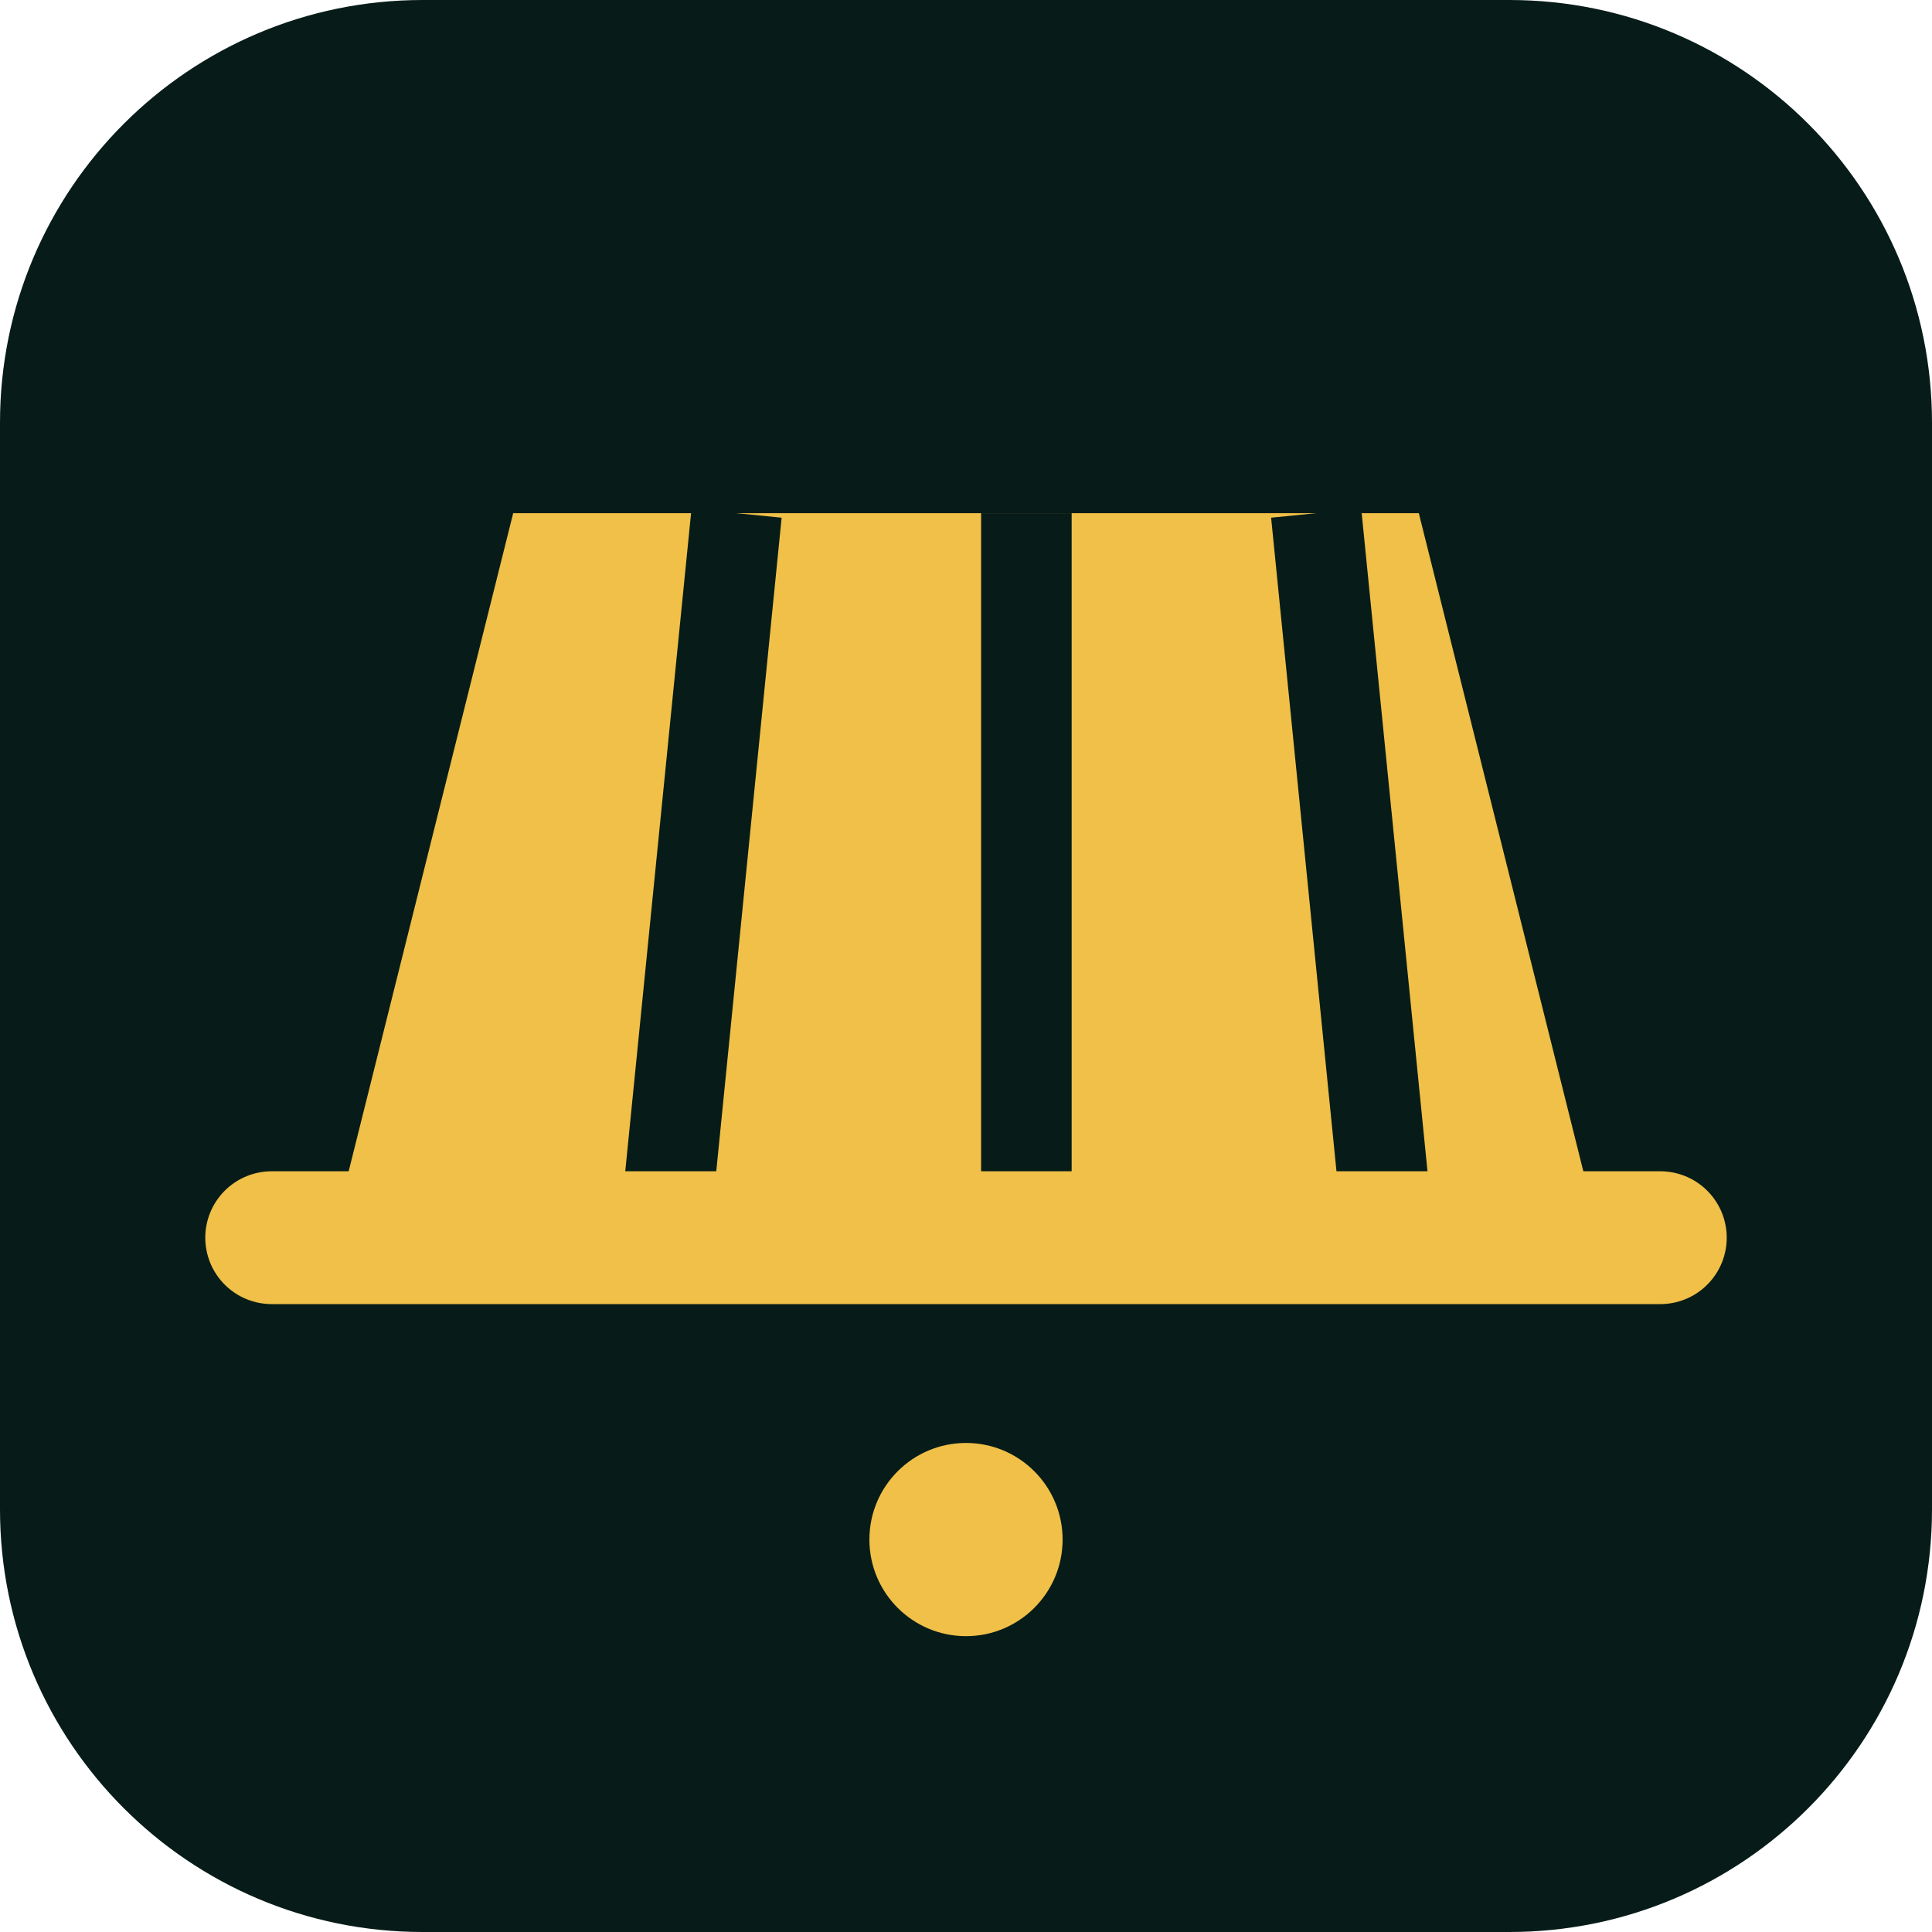
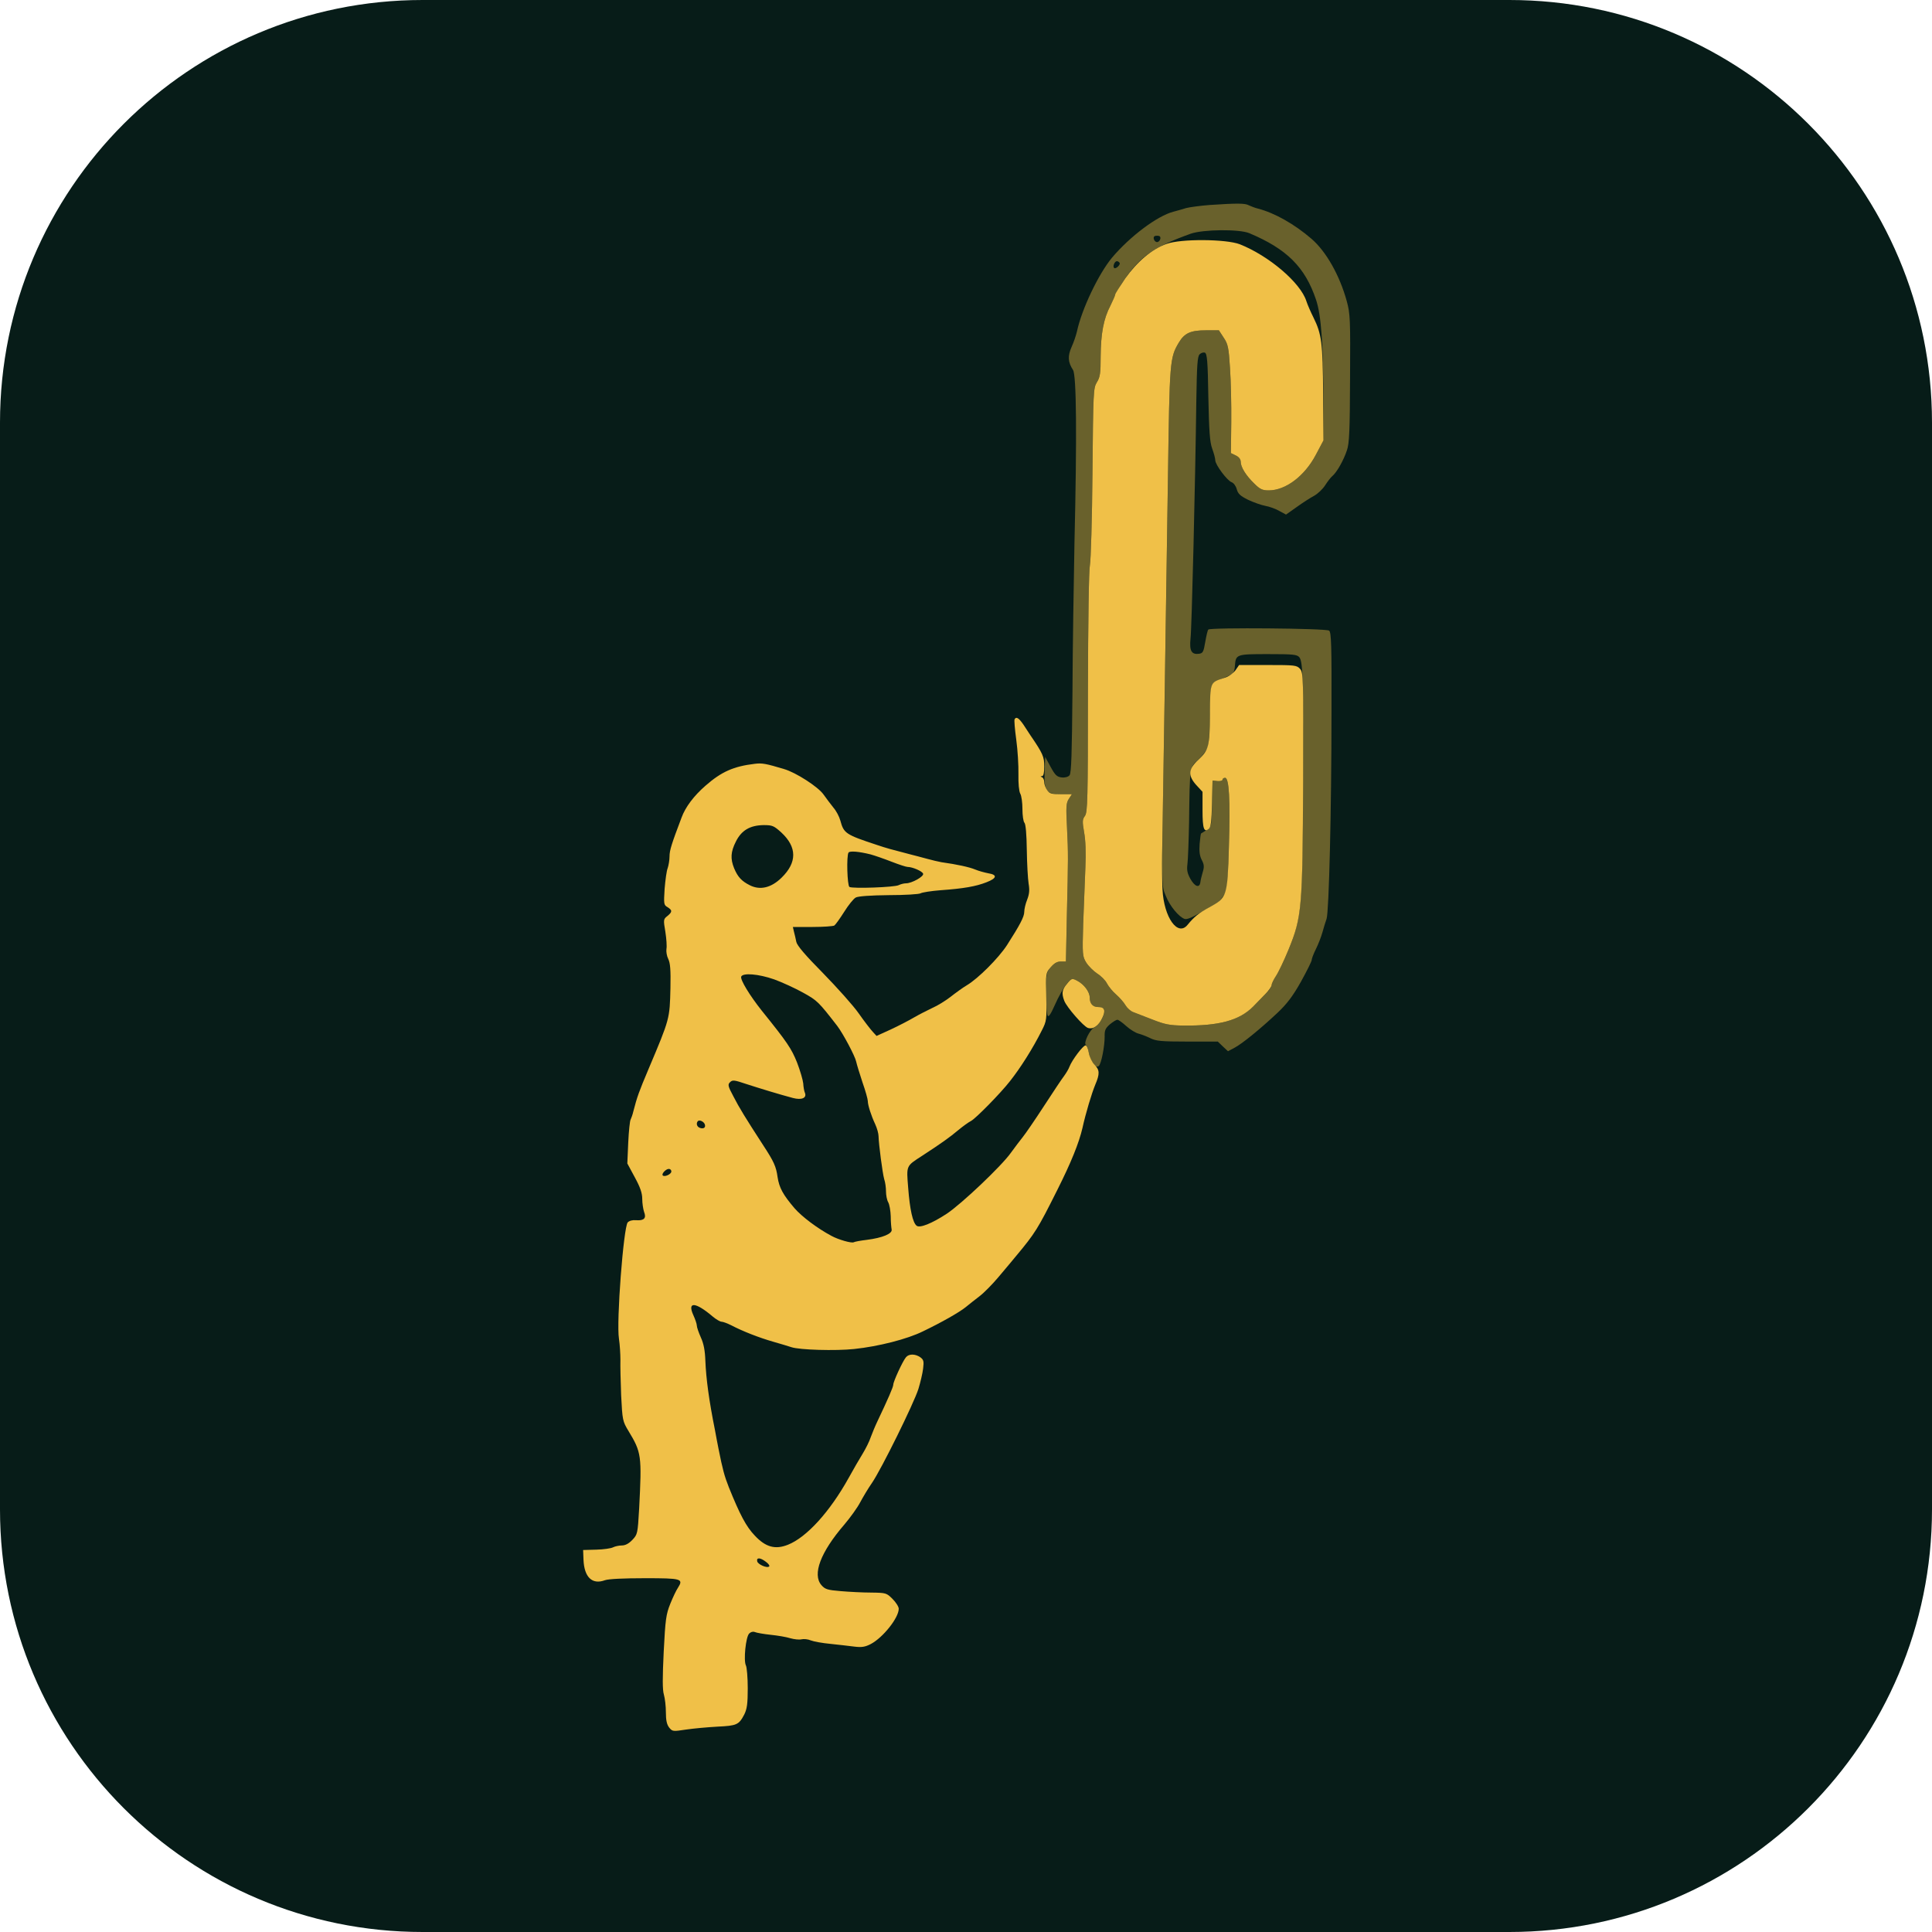
<svg xmlns="http://www.w3.org/2000/svg" viewBox="0 0 32 32">
  <rect width="32" height="32" rx="7" fill="#071C18" />
-   <path d="M5.5 20.5 8.5 8.5h15l3 12z" fill="#F0C048" />
-   <path d="M12.2 8.5 11 20.5M17 8.5v12M21.8 8.5 23 20.5" stroke="#071C18" stroke-width="1.5" />
-   <path d="M4.5 20.5h23" stroke="#F0C048" stroke-width="2.2" stroke-linecap="round" />
-   <circle cx="16" cy="25.5" r="1.6" fill="#F0C048" />
+   <g transform="translate(3.557 1.313) scale(0.03013)" color="#F0C048">
+     <g id="letra-g" transform="translate(0,950) scale(0.1,-0.1)" fill="currentColor">
+       <path d="M5232 8595 c-81 -29 -162 -98 -227 -190 -30 -44 -55 -83 -55 -88 0 -5 -12 -32 -26 -61 -38 -72 -53 -154 -54 -280 0 -92 -3 -114 -21 -142 -19 -32 -20 -50 -24 -496 -2 -255 -9 -483 -14 -508 -6 -27 -10 -307 -11 -700 0 -591 -2 -658 -16 -679 -15 -20 -15 -31 -5 -90 8 -43 11 -111 7 -196 -3 -71 -8 -210 -12 -308 -5 -170 -4 -179 17 -213 12 -19 39 -46 60 -60 21 -13 46 -38 54 -55 9 -17 32 -45 51 -61 19 -17 42 -43 51 -59 9 -15 28 -32 42 -37 14 -5 62 -24 106 -41 68 -27 95 -32 170 -33 197 -2 307 28 384 105 17 18 47 48 66 68 19 19 35 42 35 50 0 8 11 30 24 50 13 19 44 84 69 145 73 179 77 226 80 925 2 575 1 598 -17 618 -18 20 -29 21 -177 21 l-158 0 -20 -29 c-12 -16 -38 -35 -59 -41 -82 -27 -80 -20 -81 -200 -2 -179 -7 -197 -63 -250 -56 -51 -59 -87 -14 -138 l36 -39 0 -101 c0 -102 8 -125 35 -102 11 9 15 44 17 138 l3 127 28 -3 c15 -1 27 2 27 8 0 5 6 10 14 10 22 0 29 -118 21 -379 -8 -274 -10 -280 -108 -333 -56 -30 -85 -54 -119 -96 -54 -67 -130 40 -138 193 -2 39 -3 126 -2 195 5 294 24 1522 32 2075 9 638 10 654 60 738 31 52 65 67 149 67 l71 0 26 -40 c24 -35 28 -55 35 -167 5 -71 8 -204 7 -298 l-2 -170 27 -13 c17 -8 27 -21 27 -35 0 -29 29 -76 75 -120 31 -31 45 -37 79 -37 93 0 197 79 258 194 l43 81 -2 258 c-2 278 -8 326 -53 417 -15 30 -33 71 -39 90 -32 102 -207 250 -366 313 -76 29 -324 31 -403 2z M4686 4529 c-28 -33 -32 -53 -16 -95 14 -36 106 -141 130 -149 29 -9 58 11 79 55 20 42 13 60 -24 60 -28 0 -45 19 -45 51 0 32 -31 74 -70 94 -27 14 -30 13 -54 -16z" />
+     </g>
+     <g id="contorno-g" transform="translate(0,950) scale(0.1,-0.1)" fill="currentColor" opacity=".42">
+       <path d="M5470 8809 c-52 -4 -111 -12 -130 -17 -19 -6 -51 -15 -70 -20 -89 -23 -239 -136 -337 -252 -74 -89 -166 -281 -193 -405 -5 -22 -18 -61 -30 -87 -22 -50 -20 -83 8 -126 19 -29 22 -362 8 -952 -4 -212 -10 -582 -11 -823 -3 -333 -6 -441 -16 -453 -7 -9 -25 -14 -43 -12 -26 3 -36 12 -61 58 l-30 55 -3 -79 c-4 -109 8 -126 89 -126 l61 0 -17 -26 c-15 -23 -16 -43 -10 -158 7 -147 7 -157 -1 -493 l-5 -243 -29 0 c-19 0 -36 -10 -54 -31 -25 -29 -26 -37 -26 -142 0 -62 4 -118 9 -125 5 -9 18 11 40 61 18 41 46 91 62 111 29 35 31 35 59 21 39 -20 70 -62 70 -94 0 -32 17 -51 45 -51 12 0 26 -5 32 -11 15 -15 -21 -87 -51 -101 -26 -11 -62 -88 -47 -97 5 -4 12 -23 16 -44 9 -47 39 -87 55 -71 14 14 32 107 32 161 -1 35 4 46 29 68 17 14 35 25 41 25 6 0 28 -16 49 -35 21 -19 51 -37 66 -41 16 -4 45 -15 65 -25 32 -16 61 -19 205 -19 l167 0 28 -27 28 -26 36 19 c43 23 140 102 235 191 53 50 85 92 130 172 32 58 59 112 59 119 0 7 10 34 23 60 13 26 29 67 36 92 7 25 17 59 23 75 13 39 27 595 27 1141 1 358 -1 434 -13 443 -15 13 -652 18 -664 6 -4 -3 -11 -34 -17 -68 -9 -54 -13 -62 -33 -65 -42 -6 -55 15 -48 83 7 59 26 851 32 1314 3 189 6 237 18 249 8 8 21 12 29 9 12 -5 16 -46 19 -244 4 -189 8 -247 21 -283 9 -25 17 -53 17 -64 0 -25 66 -113 90 -121 11 -4 23 -20 28 -38 7 -26 19 -37 63 -59 30 -14 72 -29 94 -33 22 -4 57 -16 77 -28 l37 -20 58 41 c32 23 75 51 96 62 20 11 48 37 61 58 13 20 31 44 40 51 24 20 62 87 80 142 13 37 16 110 17 395 2 325 1 354 -18 424 -39 142 -113 273 -194 343 -94 81 -202 142 -294 166 -17 4 -39 13 -50 18 -21 12 -64 12 -215 2z m217 -155 c207 -87 307 -187 367 -366 29 -86 40 -246 41 -583 l0 -190 -43 -81 c-61 -115 -165 -194 -258 -194 -34 0 -48 6 -79 37 -46 44 -75 91 -75 120 0 14 -10 27 -27 35 l-27 13 2 170 c1 94 -2 227 -7 298 -7 112 -11 132 -35 167 l-26 40 -71 0 c-84 0 -118 -15 -149 -67 -50 -84 -51 -100 -60 -738 -5 -330 -13 -897 -19 -1260 -17 -1036 -18 -981 7 -1044 22 -56 72 -116 104 -127 12 -4 43 9 86 35 37 22 74 43 84 46 9 4 28 23 41 43 25 36 25 43 32 273 8 261 1 379 -21 379 -8 0 -14 -5 -14 -10 0 -6 -12 -9 -27 -8 l-28 3 -3 -127 c-3 -139 2 -125 -60 -164 -2 -1 -5 -27 -8 -58 -3 -40 0 -65 12 -88 13 -25 14 -38 5 -67 -6 -20 -12 -45 -13 -56 -5 -33 -31 -23 -55 20 -17 31 -20 49 -16 80 3 22 7 126 9 230 4 309 3 302 50 344 22 20 45 50 52 66 7 17 13 97 14 190 3 180 -7 157 93 202 36 16 40 22 43 58 5 64 7 65 182 65 137 0 159 -2 172 -17 21 -25 23 -134 20 -753 -3 -622 -9 -682 -79 -854 -25 -61 -56 -126 -69 -145 -13 -20 -24 -42 -24 -50 0 -8 -13 -29 -30 -45 -16 -17 -46 -47 -66 -68 -81 -82 -188 -112 -389 -110 -75 1 -102 6 -170 33 -44 17 -92 36 -106 41 -14 5 -33 22 -42 37 -9 16 -32 42 -51 59 -19 16 -42 44 -51 61 -8 17 -33 42 -54 55 -21 14 -48 41 -60 60 -21 34 -22 43 -17 213 4 98 9 237 12 308 4 85 1 153 -7 196 -10 59 -10 70 5 90 14 21 16 88 16 679 1 393 5 673 11 700 5 25 12 253 14 508 4 446 5 464 24 496 18 28 21 50 21 142 1 126 16 208 54 280 14 29 26 56 26 60 0 5 25 45 55 89 85 123 160 174 360 246 68 24 267 26 322 3z m-489 -31 c-2 -10 -10 -18 -18 -18 -8 0 -16 8 -18 18 -2 12 3 17 18 17 15 0 20 -5 18 -17z m-224 -132 c7 -10 -22 -37 -30 -28 -9 8 3 37 15 37 5 0 12 -4 15 -9z" />
+     </g>
+     <g id="pinguim" transform="translate(0,950) scale(0.1,-0.1)" fill="currentColor">
+       <path d="M4397 5982 c-3 -4 1 -54 9 -112 8 -58 13 -143 12 -190 -1 -52 3 -94 10 -107 7 -12 12 -50 12 -85 0 -35 5 -69 11 -75 7 -7 12 -65 13 -149 1 -77 6 -160 10 -186 6 -35 4 -57 -8 -88 -9 -22 -16 -52 -16 -67 0 -27 -24 -72 -95 -183 -47 -72 -158 -183 -220 -220 -22 -13 -62 -42 -90 -64 -27 -21 -72 -49 -100 -61 -27 -13 -73 -36 -102 -53 -29 -17 -87 -47 -128 -66 l-77 -35 -21 23 c-12 13 -47 58 -77 101 -30 43 -119 142 -196 221 -98 99 -143 152 -147 172 -3 16 -9 41 -13 56 l-6 26 108 0 c60 0 114 4 120 8 6 4 30 37 54 75 23 37 52 73 64 79 13 7 80 12 181 13 88 0 167 5 175 10 8 5 58 13 110 17 126 9 195 21 253 44 57 22 60 41 10 49 -21 4 -54 13 -73 21 -31 13 -99 28 -185 40 -16 3 -52 11 -80 19 -27 7 -70 19 -95 25 -100 26 -127 33 -180 51 -173 57 -182 64 -201 134 -6 22 -23 54 -38 71 -14 18 -39 50 -55 73 -30 42 -151 120 -216 139 -100 30 -121 34 -161 29 -117 -14 -183 -43 -272 -121 -63 -55 -110 -117 -131 -175 -55 -145 -66 -180 -66 -213 0 -20 -5 -49 -10 -64 -6 -14 -13 -66 -17 -114 -5 -83 -5 -89 16 -101 27 -17 27 -26 -1 -49 -22 -17 -22 -21 -11 -86 6 -38 9 -81 6 -95 -2 -15 2 -39 10 -55 11 -22 14 -60 12 -159 -4 -171 -3 -168 -120 -445 -54 -128 -63 -153 -84 -234 -4 -18 -12 -39 -15 -45 -4 -6 -10 -63 -13 -126 l-5 -115 41 -76 c30 -55 41 -87 41 -119 0 -24 5 -56 10 -71 14 -35 0 -49 -43 -46 -21 2 -38 -3 -47 -12 -23 -29 -63 -547 -48 -640 5 -33 8 -85 8 -115 -1 -31 1 -119 4 -196 7 -136 8 -142 40 -195 72 -119 74 -135 59 -427 -8 -139 -9 -142 -37 -172 -20 -21 -39 -31 -59 -31 -15 0 -37 -5 -47 -10 -11 -6 -52 -12 -92 -13 l-73 -2 2 -53 c4 -97 48 -139 118 -113 19 7 103 11 219 11 203 0 214 -3 182 -53 -9 -13 -28 -53 -42 -88 -23 -57 -27 -86 -36 -263 -7 -144 -7 -210 1 -236 6 -21 11 -64 11 -98 0 -43 5 -66 18 -83 18 -22 21 -22 93 -11 41 6 118 13 172 16 107 5 118 10 148 67 15 31 19 59 19 144 0 59 -5 115 -10 125 -14 27 -1 158 18 176 9 9 21 12 31 8 9 -4 48 -11 86 -15 39 -4 87 -12 109 -19 21 -6 49 -9 61 -6 13 3 36 1 52 -6 15 -6 64 -15 108 -19 44 -5 103 -11 131 -15 40 -5 59 -2 90 14 67 35 154 144 154 194 0 11 -15 35 -34 54 -33 33 -36 34 -117 35 -46 0 -122 4 -168 8 -73 6 -86 10 -106 33 -51 59 -5 181 126 333 33 39 72 93 87 122 15 28 44 77 65 107 52 76 230 437 255 516 11 36 23 86 26 112 5 41 3 49 -16 63 -28 19 -62 19 -78 0 -18 -21 -70 -134 -70 -151 0 -13 -30 -81 -86 -199 -13 -27 -30 -68 -38 -90 -7 -22 -27 -62 -44 -90 -17 -27 -52 -88 -78 -135 -103 -185 -230 -325 -333 -366 -70 -28 -123 -13 -182 50 -48 50 -82 115 -143 266 -24 61 -34 97 -57 213 -5 26 -14 71 -19 100 -33 164 -49 284 -53 382 -2 57 -9 94 -25 129 -12 27 -22 56 -22 65 0 9 -9 35 -19 57 -35 77 12 73 107 -8 18 -15 40 -28 48 -28 8 0 32 -9 52 -19 65 -34 155 -69 232 -91 41 -12 86 -25 100 -30 44 -15 242 -21 345 -10 133 14 291 54 378 97 102 49 199 104 235 133 17 14 51 41 76 60 25 19 71 66 103 104 32 38 76 90 98 117 105 126 119 148 227 364 75 149 119 258 138 340 18 82 51 191 70 237 26 61 25 82 -4 111 -13 13 -27 42 -31 65 -4 23 -12 42 -18 41 -14 0 -74 -80 -88 -116 -5 -14 -19 -37 -30 -52 -11 -14 -61 -89 -111 -166 -50 -77 -103 -154 -117 -171 -14 -17 -43 -56 -65 -86 -50 -71 -271 -281 -353 -335 -81 -53 -148 -80 -165 -65 -21 17 -37 89 -46 207 -10 126 -13 119 78 178 103 67 152 102 197 140 24 20 57 44 71 51 26 14 161 151 214 219 57 72 125 179 175 279 26 51 27 59 24 184 -3 129 -3 131 24 162 19 22 35 32 55 32 l29 0 5 243 c8 336 8 346 1 493 -6 115 -5 135 10 158 l17 26 -60 0 c-52 0 -63 3 -76 22 -9 12 -16 32 -16 44 0 12 -6 25 -12 27 -10 4 -10 6 0 6 8 1 12 19 12 54 0 53 -8 71 -77 172 -7 11 -24 37 -38 58 -25 36 -39 45 -48 29z m-1282 -623 c86 -80 87 -164 1 -248 -57 -56 -118 -70 -174 -42 -46 23 -67 46 -87 94 -21 52 -19 90 10 147 31 62 78 89 153 90 48 0 56 -4 97 -41z m490 -120 c22 -6 74 -24 115 -40 41 -16 81 -29 89 -29 26 0 80 -23 85 -37 6 -15 -62 -53 -94 -53 -12 0 -30 -5 -40 -10 -23 -12 -253 -20 -271 -10 -12 8 -17 170 -5 189 7 10 57 6 121 -10z m-530 -687 c44 -16 116 -49 159 -73 78 -43 85 -50 188 -183 32 -42 98 -166 104 -196 3 -14 18 -64 34 -112 17 -48 30 -95 30 -105 0 -22 18 -79 41 -128 10 -22 18 -51 18 -65 1 -45 22 -204 31 -236 6 -17 10 -47 10 -68 0 -20 5 -47 12 -59 7 -12 13 -47 14 -77 0 -30 3 -63 5 -73 5 -23 -50 -46 -137 -57 -34 -4 -66 -10 -71 -13 -11 -7 -85 14 -123 35 -77 41 -162 105 -203 152 -63 74 -84 112 -93 171 -8 58 -20 85 -79 175 -96 148 -133 208 -164 269 -30 56 -32 65 -18 78 13 13 23 12 88 -10 77 -25 182 -57 257 -77 49 -13 78 0 66 29 -4 9 -8 32 -9 51 -2 19 -17 71 -34 115 -31 77 -53 110 -194 285 -66 83 -119 170 -113 187 9 22 95 15 181 -15z m-381 -797 c6 -18 -7 -27 -28 -19 -16 6 -21 25 -10 37 9 8 32 -2 38 -18z m-184 -259 c0 -15 -37 -32 -47 -22 -9 8 17 36 33 36 8 0 14 -6 14 -14z m520 -2146 c14 -10 22 -22 18 -25 -11 -12 -63 11 -66 28 -5 22 17 21 48 -3z" />
+     </g>
+   </g>
</svg>
